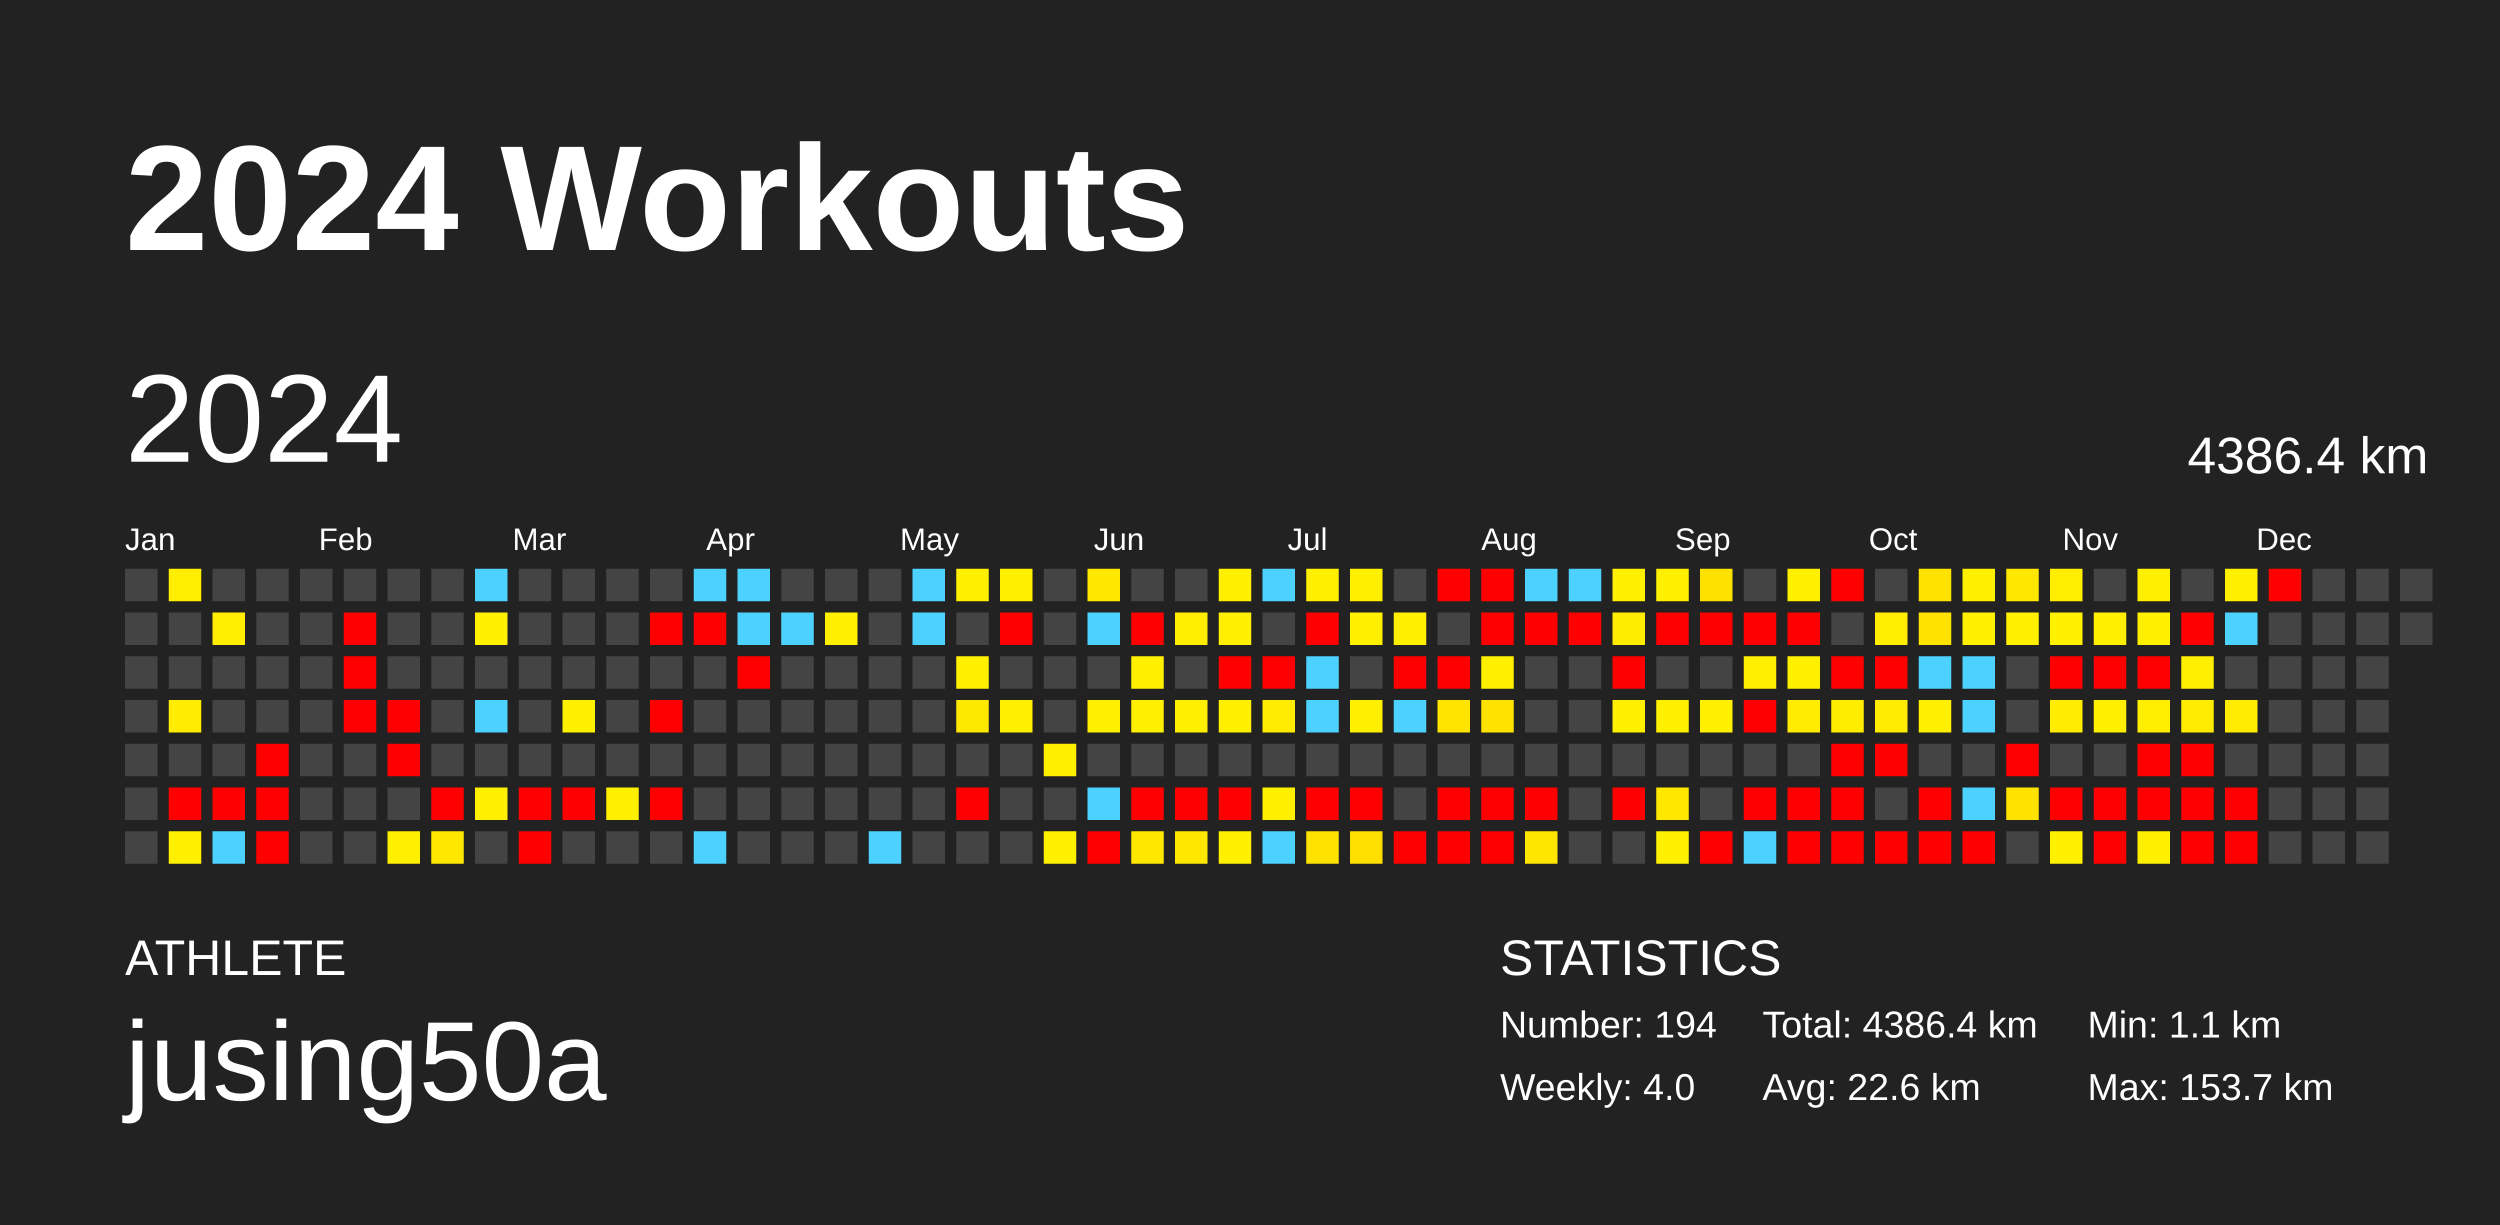
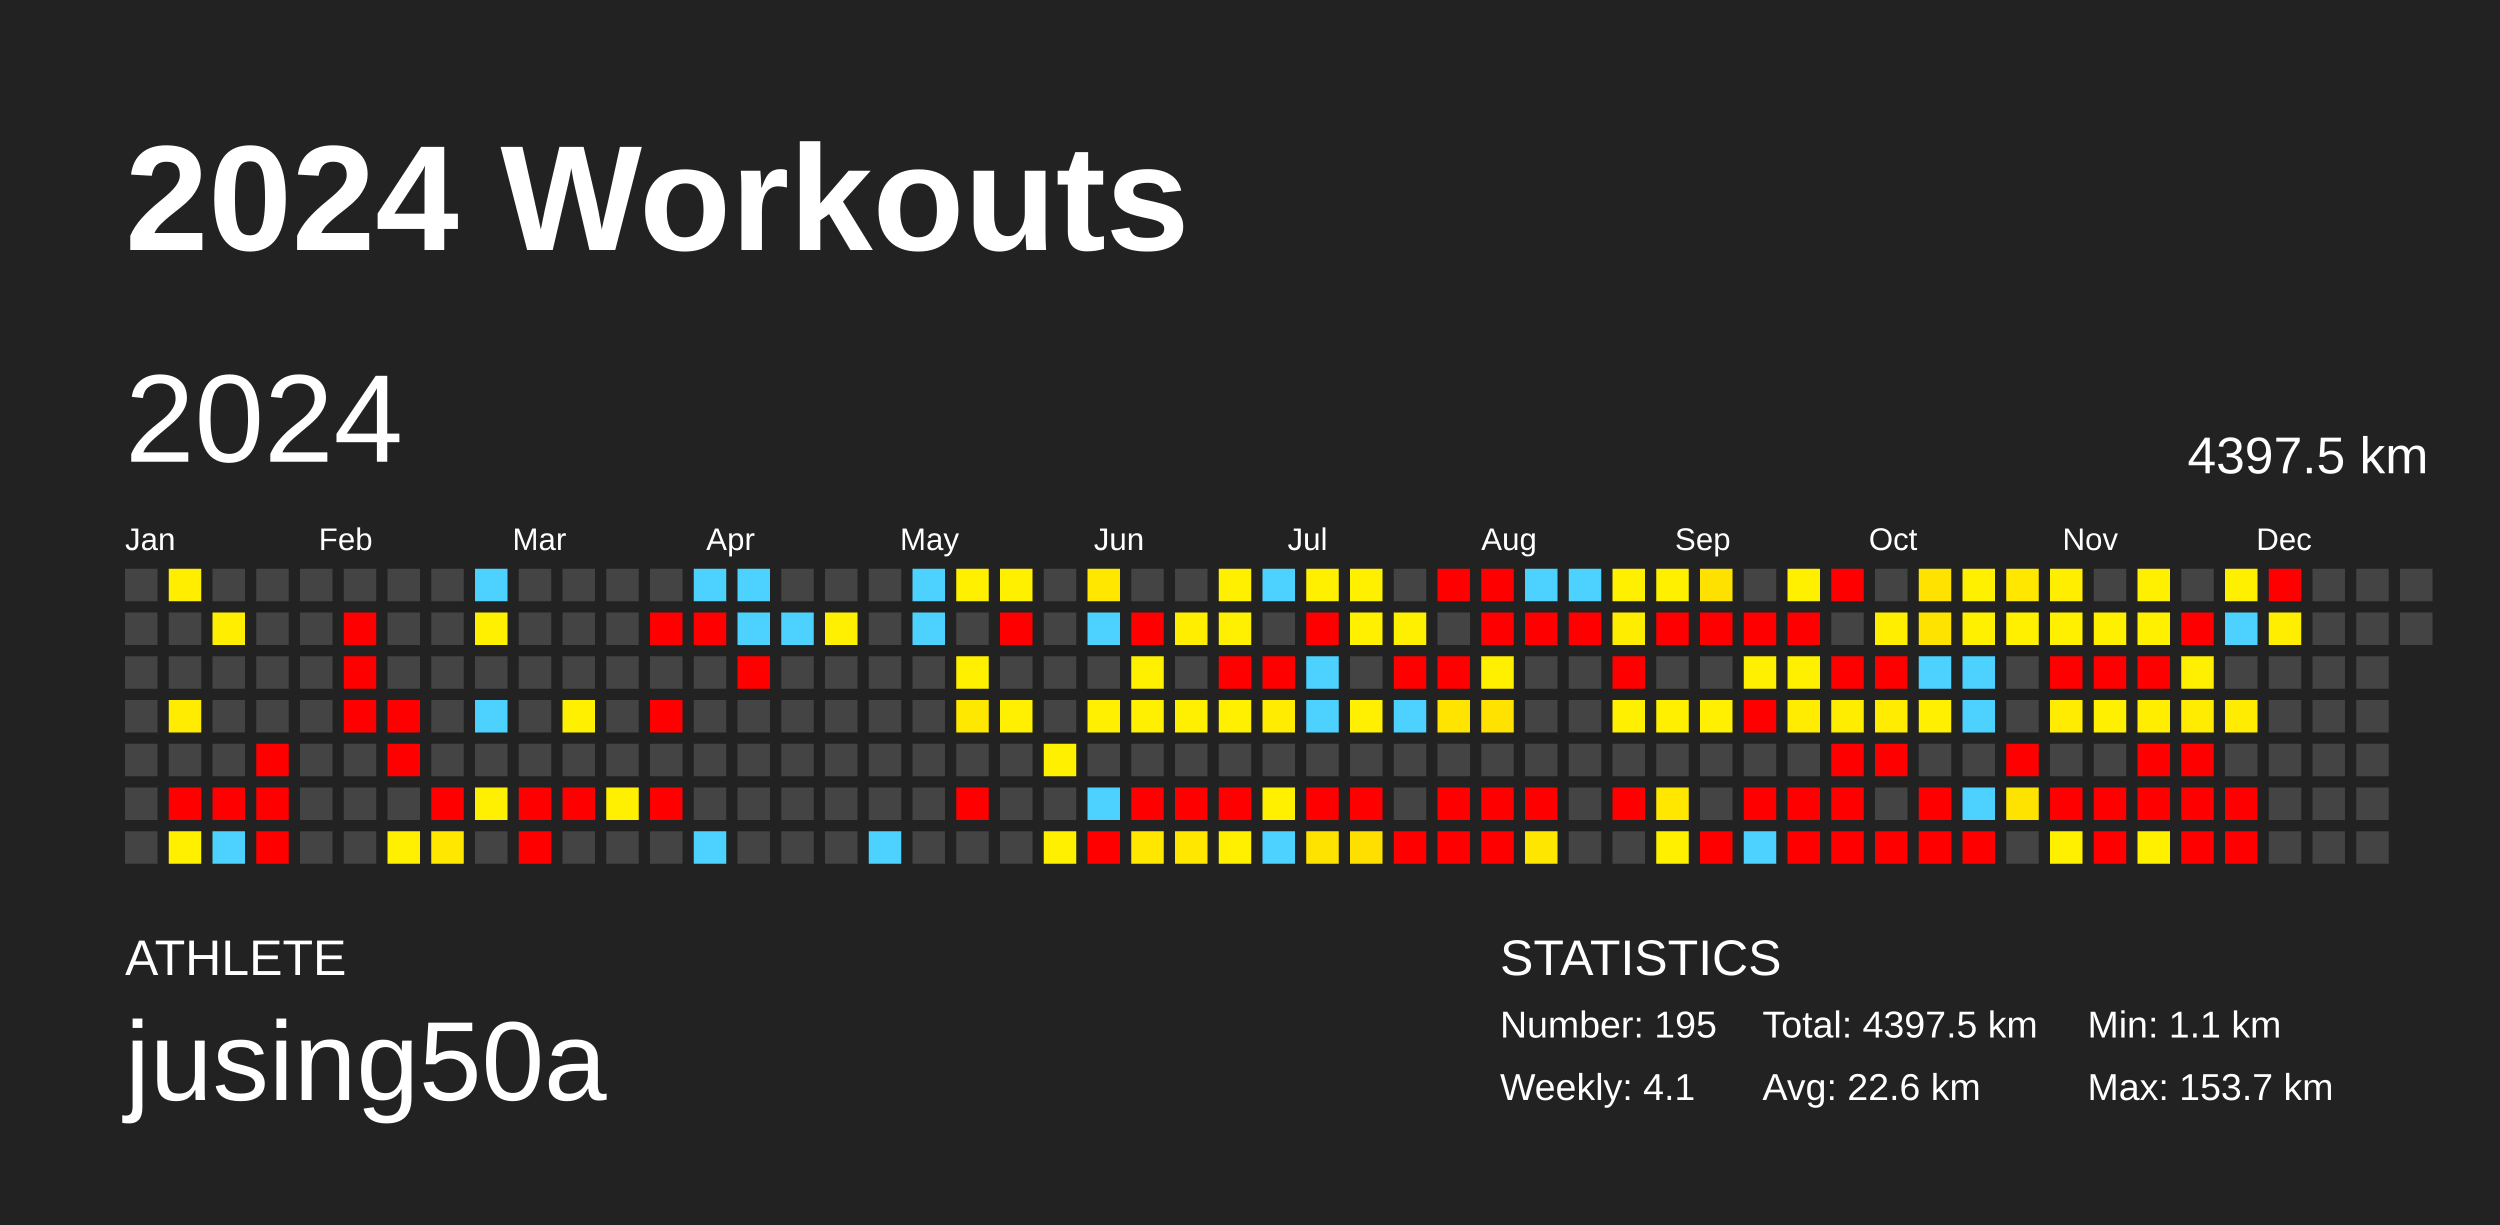
<svg xmlns="http://www.w3.org/2000/svg" baseProfile="full" height="98mm" version="1.1" viewBox="0,0,200,98" width="200mm">
  <defs />
  <rect fill="#222222" height="98" width="200" x="0" y="0" />
  <text fill="#FFFFFF" style="font-size:12px; font-family:Arial; font-weight:bold;" x="10" y="20">2024 Workouts</text>
  <text fill="#FFFFFF" style="font-size:4px; font-family:Arial" x="10" y="78">ATHLETE</text>
  <text fill="#FFFFFF" style="font-size:9px; font-family:Arial" x="10" y="88">jusing50a</text>
  <text fill="#FFFFFF" style="font-size:4px; font-family:Arial" x="120" y="78">STATISTICS</text>
-   <text fill="#FFFFFF" style="font-size:3px; font-family:Arial" x="120" y="83">Number: 194</text>
-   <text fill="#FFFFFF" style="font-size:3px; font-family:Arial" x="120" y="88">Weekly: 4.0</text>
-   <text fill="#FFFFFF" style="font-size:3px; font-family:Arial" x="141" y="83">Total: 4386.4 km</text>
+   <text fill="#FFFFFF" style="font-size:3px; font-family:Arial" x="120" y="83">Number: 195</text>
+   <text fill="#FFFFFF" style="font-size:3px; font-family:Arial" x="120" y="88">Weekly: 4.1</text>
+   <text fill="#FFFFFF" style="font-size:3px; font-family:Arial" x="141" y="83">Total: 4397.5 km</text>
  <text fill="#FFFFFF" style="font-size:3px; font-family:Arial" x="141" y="88">Avg: 22.6 km</text>
  <text fill="#FFFFFF" style="font-size:3px; font-family:Arial" x="167" y="83">Min: 1.1 km</text>
  <text fill="#FFFFFF" style="font-size:3px; font-family:Arial" x="167" y="88">Max: 153.7 km</text>
  <text dominant-baseline="hanging" fill="#FFFFFF" style="font-size:10.0px; font-family:Arial;" x="10" y="30">2024</text>
-   <text dominant-baseline="hanging" fill="#FFFFFF" style="font-size:4.125px; font-family:Arial;" x="175" y="35">4386.4 km</text>
+   <text dominant-baseline="hanging" fill="#FFFFFF" style="font-size:4.125px; font-family:Arial;" x="175" y="35">4397.5 km</text>
  <text fill="#FFFFFF" style="font-size:2.5px; font-family:Arial" x="10.0" y="44">Jan</text>
  <text fill="#FFFFFF" style="font-size:2.5px; font-family:Arial" x="25.5" y="44">Feb</text>
  <text fill="#FFFFFF" style="font-size:2.5px; font-family:Arial" x="41.0" y="44">Mar</text>
  <text fill="#FFFFFF" style="font-size:2.5px; font-family:Arial" x="56.5" y="44">Apr</text>
  <text fill="#FFFFFF" style="font-size:2.5px; font-family:Arial" x="72.0" y="44">May</text>
  <text fill="#FFFFFF" style="font-size:2.5px; font-family:Arial" x="87.5" y="44">Jun</text>
  <text fill="#FFFFFF" style="font-size:2.5px; font-family:Arial" x="103.0" y="44">Jul</text>
  <text fill="#FFFFFF" style="font-size:2.5px; font-family:Arial" x="118.5" y="44">Aug</text>
  <text fill="#FFFFFF" style="font-size:2.5px; font-family:Arial" x="134.0" y="44">Sep</text>
  <text fill="#FFFFFF" style="font-size:2.5px; font-family:Arial" x="149.5" y="44">Oct</text>
  <text fill="#FFFFFF" style="font-size:2.5px; font-family:Arial" x="165.0" y="44">Nov</text>
  <text fill="#FFFFFF" style="font-size:2.5px; font-family:Arial" x="180.5" y="44">Dec</text>
  <rect fill="#444444" height="2.6" width="2.6" x="10.0" y="45.5" />
  <rect fill="#444444" height="2.6" width="2.6" x="10.0" y="49.0" />
  <rect fill="#444444" height="2.6" width="2.6" x="10.0" y="52.5" />
  <rect fill="#444444" height="2.6" width="2.6" x="10.0" y="56.0" />
  <rect fill="#444444" height="2.6" width="2.6" x="10.0" y="59.5" />
  <rect fill="#444444" height="2.6" width="2.6" x="10.0" y="63.0" />
  <rect fill="#444444" height="2.6" width="2.6" x="10.0" y="66.5" />
  <rect fill="#ffee00" height="2.6" width="2.6" x="13.5" y="45.5" />
  <rect fill="#444444" height="2.6" width="2.6" x="13.5" y="49.0" />
  <rect fill="#444444" height="2.6" width="2.6" x="13.5" y="52.5" />
  <rect fill="#ffec00" height="2.6" width="2.6" x="13.5" y="56.0" />
  <rect fill="#444444" height="2.6" width="2.6" x="13.5" y="59.5" />
  <rect fill="red" height="2.6" width="2.6" x="13.5" y="63.0" />
  <rect fill="#fff000" height="2.6" width="2.6" x="13.5" y="66.5" />
  <rect fill="#444444" height="2.6" width="2.6" x="17.0" y="45.5" />
  <rect fill="#ffee00" height="2.6" width="2.6" x="17.0" y="49.0" />
  <rect fill="#444444" height="2.6" width="2.6" x="17.0" y="52.5" />
  <rect fill="#444444" height="2.6" width="2.6" x="17.0" y="56.0" />
  <rect fill="#444444" height="2.6" width="2.6" x="17.0" y="59.5" />
  <rect fill="red" height="2.6" width="2.6" x="17.0" y="63.0" />
  <rect fill="#4dd2ff" height="2.6" width="2.6" x="17.0" y="66.5" />
  <rect fill="#444444" height="2.6" width="2.6" x="20.5" y="45.5" />
  <rect fill="#444444" height="2.6" width="2.6" x="20.5" y="49.0" />
  <rect fill="#444444" height="2.6" width="2.6" x="20.5" y="52.5" />
  <rect fill="#444444" height="2.6" width="2.6" x="20.5" y="56.0" />
  <rect fill="red" height="2.6" width="2.6" x="20.5" y="59.5" />
  <rect fill="red" height="2.6" width="2.6" x="20.5" y="63.0" />
  <rect fill="red" height="2.6" width="2.6" x="20.5" y="66.5" />
  <rect fill="#444444" height="2.6" width="2.6" x="24.0" y="45.5" />
  <rect fill="#444444" height="2.6" width="2.6" x="24.0" y="49.0" />
  <rect fill="#444444" height="2.6" width="2.6" x="24.0" y="52.5" />
  <rect fill="#444444" height="2.6" width="2.6" x="24.0" y="56.0" />
  <rect fill="#444444" height="2.6" width="2.6" x="24.0" y="59.5" />
  <rect fill="#444444" height="2.6" width="2.6" x="24.0" y="63.0" />
  <rect fill="#444444" height="2.6" width="2.6" x="24.0" y="66.5" />
  <rect fill="#444444" height="2.6" width="2.6" x="27.5" y="45.5" />
  <rect fill="red" height="2.6" width="2.6" x="27.5" y="49.0" />
  <rect fill="red" height="2.6" width="2.6" x="27.5" y="52.5" />
  <rect fill="red" height="2.6" width="2.6" x="27.5" y="56.0" />
  <rect fill="#444444" height="2.6" width="2.6" x="27.5" y="59.5" />
  <rect fill="#444444" height="2.6" width="2.6" x="27.5" y="63.0" />
  <rect fill="#444444" height="2.6" width="2.6" x="27.5" y="66.5" />
  <rect fill="#444444" height="2.6" width="2.6" x="31.0" y="45.5" />
  <rect fill="#444444" height="2.6" width="2.6" x="31.0" y="49.0" />
  <rect fill="#444444" height="2.6" width="2.6" x="31.0" y="52.5" />
  <rect fill="red" height="2.6" width="2.6" x="31.0" y="56.0" />
  <rect fill="red" height="2.6" width="2.6" x="31.0" y="59.5" />
  <rect fill="#444444" height="2.6" width="2.6" x="31.0" y="63.0" />
  <rect fill="#ffef00" height="2.6" width="2.6" x="31.0" y="66.5" />
  <rect fill="#444444" height="2.6" width="2.6" x="34.5" y="45.5" />
  <rect fill="#444444" height="2.6" width="2.6" x="34.5" y="49.0" />
  <rect fill="#444444" height="2.6" width="2.6" x="34.5" y="52.5" />
  <rect fill="#444444" height="2.6" width="2.6" x="34.5" y="56.0" />
  <rect fill="#444444" height="2.6" width="2.6" x="34.5" y="59.5" />
  <rect fill="red" height="2.6" width="2.6" x="34.5" y="63.0" />
  <rect fill="#ffe700" height="2.6" width="2.6" x="34.5" y="66.5" />
  <rect fill="#4dd2ff" height="2.6" width="2.6" x="38.0" y="45.5" />
  <rect fill="#fff000" height="2.6" width="2.6" x="38.0" y="49.0" />
  <rect fill="#444444" height="2.6" width="2.6" x="38.0" y="52.5" />
  <rect fill="#4dd2ff" height="2.6" width="2.6" x="38.0" y="56.0" />
  <rect fill="#444444" height="2.6" width="2.6" x="38.0" y="59.5" />
  <rect fill="#ffef00" height="2.6" width="2.6" x="38.0" y="63.0" />
  <rect fill="#444444" height="2.6" width="2.6" x="38.0" y="66.5" />
  <rect fill="#444444" height="2.6" width="2.6" x="41.5" y="45.5" />
  <rect fill="#444444" height="2.6" width="2.6" x="41.5" y="49.0" />
  <rect fill="#444444" height="2.6" width="2.6" x="41.5" y="52.5" />
  <rect fill="#444444" height="2.6" width="2.6" x="41.5" y="56.0" />
  <rect fill="#444444" height="2.6" width="2.6" x="41.5" y="59.5" />
  <rect fill="red" height="2.6" width="2.6" x="41.5" y="63.0" />
  <rect fill="red" height="2.6" width="2.6" x="41.5" y="66.5" />
  <rect fill="#444444" height="2.6" width="2.6" x="45.0" y="45.5" />
  <rect fill="#444444" height="2.6" width="2.6" x="45.0" y="49.0" />
  <rect fill="#444444" height="2.6" width="2.6" x="45.0" y="52.5" />
  <rect fill="#fff000" height="2.6" width="2.6" x="45.0" y="56.0" />
  <rect fill="#444444" height="2.6" width="2.6" x="45.0" y="59.5" />
  <rect fill="red" height="2.6" width="2.6" x="45.0" y="63.0" />
  <rect fill="#444444" height="2.6" width="2.6" x="45.0" y="66.5" />
  <rect fill="#444444" height="2.6" width="2.6" x="48.5" y="45.5" />
  <rect fill="#444444" height="2.6" width="2.6" x="48.5" y="49.0" />
  <rect fill="#444444" height="2.6" width="2.6" x="48.5" y="52.5" />
  <rect fill="#444444" height="2.6" width="2.6" x="48.5" y="56.0" />
  <rect fill="#444444" height="2.6" width="2.6" x="48.5" y="59.5" />
  <rect fill="#ffef00" height="2.6" width="2.6" x="48.5" y="63.0" />
  <rect fill="#444444" height="2.6" width="2.6" x="48.5" y="66.5" />
  <rect fill="#444444" height="2.6" width="2.6" x="52.0" y="45.5" />
  <rect fill="red" height="2.6" width="2.6" x="52.0" y="49.0" />
  <rect fill="#444444" height="2.6" width="2.6" x="52.0" y="52.5" />
  <rect fill="red" height="2.6" width="2.6" x="52.0" y="56.0" />
  <rect fill="#444444" height="2.6" width="2.6" x="52.0" y="59.5" />
  <rect fill="red" height="2.6" width="2.6" x="52.0" y="63.0" />
  <rect fill="#444444" height="2.6" width="2.6" x="52.0" y="66.5" />
  <rect fill="#4dd2ff" height="2.6" width="2.6" x="55.5" y="45.5" />
  <rect fill="red" height="2.6" width="2.6" x="55.5" y="49.0" />
  <rect fill="#444444" height="2.6" width="2.6" x="55.5" y="52.5" />
  <rect fill="#444444" height="2.6" width="2.6" x="55.5" y="56.0" />
  <rect fill="#444444" height="2.6" width="2.6" x="55.5" y="59.5" />
  <rect fill="#444444" height="2.6" width="2.6" x="55.5" y="63.0" />
  <rect fill="#4dd2ff" height="2.6" width="2.6" x="55.5" y="66.5" />
  <rect fill="#4dd2ff" height="2.6" width="2.6" x="59.0" y="45.5" />
  <rect fill="#4dd2ff" height="2.6" width="2.6" x="59.0" y="49.0" />
  <rect fill="red" height="2.6" width="2.6" x="59.0" y="52.5" />
  <rect fill="#444444" height="2.6" width="2.6" x="59.0" y="56.0" />
  <rect fill="#444444" height="2.6" width="2.6" x="59.0" y="59.5" />
  <rect fill="#444444" height="2.6" width="2.6" x="59.0" y="63.0" />
  <rect fill="#444444" height="2.6" width="2.6" x="59.0" y="66.5" />
  <rect fill="#444444" height="2.6" width="2.6" x="62.5" y="45.5" />
  <rect fill="#4dd2ff" height="2.6" width="2.6" x="62.5" y="49.0" />
  <rect fill="#444444" height="2.6" width="2.6" x="62.5" y="52.5" />
  <rect fill="#444444" height="2.6" width="2.6" x="62.5" y="56.0" />
  <rect fill="#444444" height="2.6" width="2.6" x="62.5" y="59.5" />
  <rect fill="#444444" height="2.6" width="2.6" x="62.5" y="63.0" />
  <rect fill="#444444" height="2.6" width="2.6" x="62.5" y="66.5" />
  <rect fill="#444444" height="2.6" width="2.6" x="66.0" y="45.5" />
  <rect fill="#ffef00" height="2.6" width="2.6" x="66.0" y="49.0" />
  <rect fill="#444444" height="2.6" width="2.6" x="66.0" y="52.5" />
  <rect fill="#444444" height="2.6" width="2.6" x="66.0" y="56.0" />
  <rect fill="#444444" height="2.6" width="2.6" x="66.0" y="59.5" />
  <rect fill="#444444" height="2.6" width="2.6" x="66.0" y="63.0" />
  <rect fill="#444444" height="2.6" width="2.6" x="66.0" y="66.5" />
  <rect fill="#444444" height="2.6" width="2.6" x="69.5" y="45.5" />
  <rect fill="#444444" height="2.6" width="2.6" x="69.5" y="49.0" />
  <rect fill="#444444" height="2.6" width="2.6" x="69.5" y="52.5" />
  <rect fill="#444444" height="2.6" width="2.6" x="69.5" y="56.0" />
  <rect fill="#444444" height="2.6" width="2.6" x="69.5" y="59.5" />
  <rect fill="#444444" height="2.6" width="2.6" x="69.5" y="63.0" />
  <rect fill="#4dd2ff" height="2.6" width="2.6" x="69.5" y="66.5" />
  <rect fill="#4dd2ff" height="2.6" width="2.6" x="73.0" y="45.5" />
  <rect fill="#4dd2ff" height="2.6" width="2.6" x="73.0" y="49.0" />
  <rect fill="#444444" height="2.6" width="2.6" x="73.0" y="52.5" />
  <rect fill="#444444" height="2.6" width="2.6" x="73.0" y="56.0" />
  <rect fill="#444444" height="2.6" width="2.6" x="73.0" y="59.5" />
  <rect fill="#444444" height="2.6" width="2.6" x="73.0" y="63.0" />
  <rect fill="#444444" height="2.6" width="2.6" x="73.0" y="66.5" />
  <rect fill="#fff000" height="2.6" width="2.6" x="76.5" y="45.5" />
  <rect fill="#444444" height="2.6" width="2.6" x="76.5" y="49.0" />
  <rect fill="#fff000" height="2.6" width="2.6" x="76.5" y="52.5" />
  <rect fill="#ffe800" height="2.6" width="2.6" x="76.5" y="56.0" />
  <rect fill="#444444" height="2.6" width="2.6" x="76.5" y="59.5" />
  <rect fill="red" height="2.6" width="2.6" x="76.5" y="63.0" />
  <rect fill="#444444" height="2.6" width="2.6" x="76.5" y="66.5" />
  <rect fill="#fff000" height="2.6" width="2.6" x="80.0" y="45.5" />
  <rect fill="red" height="2.6" width="2.6" x="80.0" y="49.0" />
  <rect fill="#444444" height="2.6" width="2.6" x="80.0" y="52.5" />
  <rect fill="#ffef00" height="2.6" width="2.6" x="80.0" y="56.0" />
  <rect fill="#444444" height="2.6" width="2.6" x="80.0" y="59.5" />
  <rect fill="#444444" height="2.6" width="2.6" x="80.0" y="63.0" />
  <rect fill="#444444" height="2.6" width="2.6" x="80.0" y="66.5" />
  <rect fill="#444444" height="2.6" width="2.6" x="83.5" y="45.5" />
  <rect fill="#444444" height="2.6" width="2.6" x="83.5" y="49.0" />
  <rect fill="#444444" height="2.6" width="2.6" x="83.5" y="52.5" />
  <rect fill="#444444" height="2.6" width="2.6" x="83.5" y="56.0" />
  <rect fill="#fff000" height="2.6" width="2.6" x="83.5" y="59.5" />
  <rect fill="#444444" height="2.6" width="2.6" x="83.5" y="63.0" />
  <rect fill="#fff000" height="2.6" width="2.6" x="83.5" y="66.5" />
  <rect fill="#ffe700" height="2.6" width="2.6" x="87.0" y="45.5" />
  <rect fill="#4dd2ff" height="2.6" width="2.6" x="87.0" y="49.0" />
  <rect fill="#444444" height="2.6" width="2.6" x="87.0" y="52.5" />
  <rect fill="#ffef00" height="2.6" width="2.6" x="87.0" y="56.0" />
  <rect fill="#444444" height="2.6" width="2.6" x="87.0" y="59.5" />
  <rect fill="#4dd2ff" height="2.6" width="2.6" x="87.0" y="63.0" />
  <rect fill="red" height="2.6" width="2.6" x="87.0" y="66.5" />
  <rect fill="#444444" height="2.6" width="2.6" x="90.5" y="45.5" />
  <rect fill="red" height="2.6" width="2.6" x="90.5" y="49.0" />
  <rect fill="#fff000" height="2.6" width="2.6" x="90.5" y="52.5" />
  <rect fill="#ffef00" height="2.6" width="2.6" x="90.5" y="56.0" />
  <rect fill="#444444" height="2.6" width="2.6" x="90.5" y="59.5" />
  <rect fill="red" height="2.6" width="2.6" x="90.5" y="63.0" />
  <rect fill="#ffe700" height="2.6" width="2.6" x="90.5" y="66.5" />
  <rect fill="#444444" height="2.6" width="2.6" x="94.0" y="45.5" />
  <rect fill="#ffee00" height="2.6" width="2.6" x="94.0" y="49.0" />
  <rect fill="#444444" height="2.6" width="2.6" x="94.0" y="52.5" />
  <rect fill="#ffef00" height="2.6" width="2.6" x="94.0" y="56.0" />
  <rect fill="#444444" height="2.6" width="2.6" x="94.0" y="59.5" />
  <rect fill="red" height="2.6" width="2.6" x="94.0" y="63.0" />
  <rect fill="#ffe700" height="2.6" width="2.6" x="94.0" y="66.5" />
  <rect fill="#fff000" height="2.6" width="2.6" x="97.5" y="45.5" />
  <rect fill="#ffef00" height="2.6" width="2.6" x="97.5" y="49.0" />
  <rect fill="red" height="2.6" width="2.6" x="97.5" y="52.5" />
  <rect fill="#fff000" height="2.6" width="2.6" x="97.5" y="56.0" />
  <rect fill="#444444" height="2.6" width="2.6" x="97.5" y="59.5" />
  <rect fill="red" height="2.6" width="2.6" x="97.5" y="63.0" />
  <rect fill="#fff000" height="2.6" width="2.6" x="97.5" y="66.5" />
  <rect fill="#4dd2ff" height="2.6" width="2.6" x="101.0" y="45.5" />
  <rect fill="#444444" height="2.6" width="2.6" x="101.0" y="49.0" />
  <rect fill="red" height="2.6" width="2.6" x="101.0" y="52.5" />
  <rect fill="#ffec00" height="2.6" width="2.6" x="101.0" y="56.0" />
  <rect fill="#444444" height="2.6" width="2.6" x="101.0" y="59.5" />
  <rect fill="#fff000" height="2.6" width="2.6" x="101.0" y="63.0" />
  <rect fill="#4dd2ff" height="2.6" width="2.6" x="101.0" y="66.5" />
  <rect fill="#fff000" height="2.6" width="2.6" x="104.5" y="45.5" />
  <rect fill="red" height="2.6" width="2.6" x="104.5" y="49.0" />
  <rect fill="#4dd2ff" height="2.6" width="2.6" x="104.5" y="52.5" />
  <rect fill="#4dd2ff" height="2.6" width="2.6" x="104.5" y="56.0" />
  <rect fill="#444444" height="2.6" width="2.6" x="104.5" y="59.5" />
  <rect fill="red" height="2.6" width="2.6" x="104.5" y="63.0" />
  <rect fill="#ffe300" height="2.6" width="2.6" x="104.5" y="66.5" />
  <rect fill="#fff000" height="2.6" width="2.6" x="108.0" y="45.5" />
  <rect fill="#fff000" height="2.6" width="2.6" x="108.0" y="49.0" />
  <rect fill="#444444" height="2.6" width="2.6" x="108.0" y="52.5" />
  <rect fill="#ffef00" height="2.6" width="2.6" x="108.0" y="56.0" />
  <rect fill="#444444" height="2.6" width="2.6" x="108.0" y="59.5" />
  <rect fill="red" height="2.6" width="2.6" x="108.0" y="63.0" />
  <rect fill="#ffdf00" height="2.6" width="2.6" x="108.0" y="66.5" />
  <rect fill="#444444" height="2.6" width="2.6" x="111.5" y="45.5" />
  <rect fill="#fff000" height="2.6" width="2.6" x="111.5" y="49.0" />
  <rect fill="red" height="2.6" width="2.6" x="111.5" y="52.5" />
  <rect fill="#4dd2ff" height="2.6" width="2.6" x="111.5" y="56.0" />
  <rect fill="#444444" height="2.6" width="2.6" x="111.5" y="59.5" />
  <rect fill="#444444" height="2.6" width="2.6" x="111.5" y="63.0" />
  <rect fill="red" height="2.6" width="2.6" x="111.5" y="66.5" />
  <rect fill="red" height="2.6" width="2.6" x="115.0" y="45.5" />
  <rect fill="#444444" height="2.6" width="2.6" x="115.0" y="49.0" />
  <rect fill="red" height="2.6" width="2.6" x="115.0" y="52.5" />
  <rect fill="#ffe400" height="2.6" width="2.6" x="115.0" y="56.0" />
  <rect fill="#444444" height="2.6" width="2.6" x="115.0" y="59.5" />
  <rect fill="red" height="2.6" width="2.6" x="115.0" y="63.0" />
  <rect fill="red" height="2.6" width="2.6" x="115.0" y="66.5" />
  <rect fill="red" height="2.6" width="2.6" x="118.5" y="45.5" />
  <rect fill="red" height="2.6" width="2.6" x="118.5" y="49.0" />
  <rect fill="#fff000" height="2.6" width="2.6" x="118.5" y="52.5" />
  <rect fill="#ffe200" height="2.6" width="2.6" x="118.5" y="56.0" />
  <rect fill="#444444" height="2.6" width="2.6" x="118.5" y="59.5" />
  <rect fill="red" height="2.6" width="2.6" x="118.5" y="63.0" />
  <rect fill="red" height="2.6" width="2.6" x="118.5" y="66.5" />
  <rect fill="#4dd2ff" height="2.6" width="2.6" x="122.0" y="45.5" />
  <rect fill="red" height="2.6" width="2.6" x="122.0" y="49.0" />
  <rect fill="#444444" height="2.6" width="2.6" x="122.0" y="52.5" />
  <rect fill="#444444" height="2.6" width="2.6" x="122.0" y="56.0" />
  <rect fill="#444444" height="2.6" width="2.6" x="122.0" y="59.5" />
  <rect fill="red" height="2.6" width="2.6" x="122.0" y="63.0" />
  <rect fill="#ffe600" height="2.6" width="2.6" x="122.0" y="66.5" />
  <rect fill="#4dd2ff" height="2.6" width="2.6" x="125.5" y="45.5" />
  <rect fill="red" height="2.6" width="2.6" x="125.5" y="49.0" />
  <rect fill="#444444" height="2.6" width="2.6" x="125.5" y="52.5" />
  <rect fill="#444444" height="2.6" width="2.6" x="125.5" y="56.0" />
  <rect fill="#444444" height="2.6" width="2.6" x="125.5" y="59.5" />
  <rect fill="#444444" height="2.6" width="2.6" x="125.5" y="63.0" />
  <rect fill="#444444" height="2.6" width="2.6" x="125.5" y="66.5" />
  <rect fill="#fff000" height="2.6" width="2.6" x="129.0" y="45.5" />
  <rect fill="#ffed00" height="2.6" width="2.6" x="129.0" y="49.0" />
  <rect fill="red" height="2.6" width="2.6" x="129.0" y="52.5" />
  <rect fill="#fff000" height="2.6" width="2.6" x="129.0" y="56.0" />
  <rect fill="#444444" height="2.6" width="2.6" x="129.0" y="59.5" />
  <rect fill="red" height="2.6" width="2.6" x="129.0" y="63.0" />
  <rect fill="#444444" height="2.6" width="2.6" x="129.0" y="66.5" />
  <rect fill="#fff000" height="2.6" width="2.6" x="132.5" y="45.5" />
  <rect fill="red" height="2.6" width="2.6" x="132.5" y="49.0" />
  <rect fill="#444444" height="2.6" width="2.6" x="132.5" y="52.5" />
  <rect fill="#fff000" height="2.6" width="2.6" x="132.5" y="56.0" />
  <rect fill="#444444" height="2.6" width="2.6" x="132.5" y="59.5" />
  <rect fill="#ffe700" height="2.6" width="2.6" x="132.5" y="63.0" />
  <rect fill="#fff000" height="2.6" width="2.6" x="132.5" y="66.5" />
  <rect fill="#ffe100" height="2.6" width="2.6" x="136.0" y="45.5" />
  <rect fill="red" height="2.6" width="2.6" x="136.0" y="49.0" />
  <rect fill="#444444" height="2.6" width="2.6" x="136.0" y="52.5" />
  <rect fill="#ffef00" height="2.6" width="2.6" x="136.0" y="56.0" />
  <rect fill="#444444" height="2.6" width="2.6" x="136.0" y="59.5" />
  <rect fill="#444444" height="2.6" width="2.6" x="136.0" y="63.0" />
  <rect fill="red" height="2.6" width="2.6" x="136.0" y="66.5" />
  <rect fill="#444444" height="2.6" width="2.6" x="139.5" y="45.5" />
  <rect fill="red" height="2.6" width="2.6" x="139.5" y="49.0" />
  <rect fill="#ffef00" height="2.6" width="2.6" x="139.5" y="52.5" />
  <rect fill="red" height="2.6" width="2.6" x="139.5" y="56.0" />
  <rect fill="#444444" height="2.6" width="2.6" x="139.5" y="59.5" />
  <rect fill="red" height="2.6" width="2.6" x="139.5" y="63.0" />
  <rect fill="#4dd2ff" height="2.6" width="2.6" x="139.5" y="66.5" />
  <rect fill="#fff000" height="2.6" width="2.6" x="143.0" y="45.5" />
  <rect fill="red" height="2.6" width="2.6" x="143.0" y="49.0" />
  <rect fill="#fff000" height="2.6" width="2.6" x="143.0" y="52.5" />
  <rect fill="#ffec00" height="2.6" width="2.6" x="143.0" y="56.0" />
  <rect fill="#444444" height="2.6" width="2.6" x="143.0" y="59.5" />
  <rect fill="red" height="2.6" width="2.6" x="143.0" y="63.0" />
  <rect fill="red" height="2.6" width="2.6" x="143.0" y="66.5" />
  <rect fill="red" height="2.6" width="2.6" x="146.5" y="45.5" />
  <rect fill="#444444" height="2.6" width="2.6" x="146.5" y="49.0" />
  <rect fill="red" height="2.6" width="2.6" x="146.5" y="52.5" />
  <rect fill="#ffed00" height="2.6" width="2.6" x="146.5" y="56.0" />
  <rect fill="red" height="2.6" width="2.6" x="146.5" y="59.5" />
  <rect fill="red" height="2.6" width="2.6" x="146.5" y="63.0" />
  <rect fill="red" height="2.6" width="2.6" x="146.5" y="66.5" />
  <rect fill="#444444" height="2.6" width="2.6" x="150.0" y="45.5" />
  <rect fill="#ffee00" height="2.6" width="2.6" x="150.0" y="49.0" />
  <rect fill="red" height="2.6" width="2.6" x="150.0" y="52.5" />
  <rect fill="#ffec00" height="2.6" width="2.6" x="150.0" y="56.0" />
  <rect fill="red" height="2.6" width="2.6" x="150.0" y="59.5" />
  <rect fill="#444444" height="2.6" width="2.6" x="150.0" y="63.0" />
  <rect fill="red" height="2.6" width="2.6" x="150.0" y="66.5" />
  <rect fill="#ffe200" height="2.6" width="2.6" x="153.5" y="45.5" />
  <rect fill="#ffe300" height="2.6" width="2.6" x="153.5" y="49.0" />
  <rect fill="#4dd2ff" height="2.6" width="2.6" x="153.5" y="52.5" />
  <rect fill="#ffef00" height="2.6" width="2.6" x="153.5" y="56.0" />
  <rect fill="#444444" height="2.6" width="2.6" x="153.5" y="59.5" />
  <rect fill="red" height="2.6" width="2.6" x="153.5" y="63.0" />
  <rect fill="red" height="2.6" width="2.6" x="153.5" y="66.5" />
  <rect fill="#fff000" height="2.6" width="2.6" x="157.0" y="45.5" />
  <rect fill="#fff000" height="2.6" width="2.6" x="157.0" y="49.0" />
  <rect fill="#4dd2ff" height="2.6" width="2.6" x="157.0" y="52.5" />
  <rect fill="#4dd2ff" height="2.6" width="2.6" x="157.0" y="56.0" />
  <rect fill="#444444" height="2.6" width="2.6" x="157.0" y="59.5" />
  <rect fill="#4dd2ff" height="2.6" width="2.6" x="157.0" y="63.0" />
  <rect fill="red" height="2.6" width="2.6" x="157.0" y="66.5" />
  <rect fill="#ffe700" height="2.6" width="2.6" x="160.5" y="45.5" />
  <rect fill="#fff000" height="2.6" width="2.6" x="160.5" y="49.0" />
  <rect fill="#444444" height="2.6" width="2.6" x="160.5" y="52.5" />
  <rect fill="#444444" height="2.6" width="2.6" x="160.5" y="56.0" />
  <rect fill="red" height="2.6" width="2.6" x="160.5" y="59.5" />
  <rect fill="#ffe300" height="2.6" width="2.6" x="160.5" y="63.0" />
  <rect fill="#444444" height="2.6" width="2.6" x="160.5" y="66.5" />
  <rect fill="#ffee00" height="2.6" width="2.6" x="164.0" y="45.5" />
  <rect fill="#fff000" height="2.6" width="2.6" x="164.0" y="49.0" />
  <rect fill="red" height="2.6" width="2.6" x="164.0" y="52.5" />
  <rect fill="#ffec00" height="2.6" width="2.6" x="164.0" y="56.0" />
  <rect fill="#444444" height="2.6" width="2.6" x="164.0" y="59.5" />
  <rect fill="red" height="2.6" width="2.6" x="164.0" y="63.0" />
  <rect fill="#fff000" height="2.6" width="2.6" x="164.0" y="66.5" />
  <rect fill="#444444" height="2.6" width="2.6" x="167.5" y="45.5" />
  <rect fill="#fff000" height="2.6" width="2.6" x="167.5" y="49.0" />
  <rect fill="red" height="2.6" width="2.6" x="167.5" y="52.5" />
  <rect fill="#fff000" height="2.6" width="2.6" x="167.5" y="56.0" />
  <rect fill="#444444" height="2.6" width="2.6" x="167.5" y="59.5" />
  <rect fill="red" height="2.6" width="2.6" x="167.5" y="63.0" />
  <rect fill="red" height="2.6" width="2.6" x="167.5" y="66.5" />
  <rect fill="#ffef00" height="2.6" width="2.6" x="171.0" y="45.5" />
  <rect fill="#fff000" height="2.6" width="2.6" x="171.0" y="49.0" />
  <rect fill="red" height="2.6" width="2.6" x="171.0" y="52.5" />
  <rect fill="#ffee00" height="2.6" width="2.6" x="171.0" y="56.0" />
  <rect fill="red" height="2.6" width="2.6" x="171.0" y="59.5" />
  <rect fill="red" height="2.6" width="2.6" x="171.0" y="63.0" />
  <rect fill="#fff000" height="2.6" width="2.6" x="171.0" y="66.5" />
  <rect fill="#444444" height="2.6" width="2.6" x="174.5" y="45.5" />
  <rect fill="red" height="2.6" width="2.6" x="174.5" y="49.0" />
  <rect fill="#ffef00" height="2.6" width="2.6" x="174.5" y="52.5" />
  <rect fill="#ffec00" height="2.6" width="2.6" x="174.5" y="56.0" />
  <rect fill="red" height="2.6" width="2.6" x="174.5" y="59.5" />
  <rect fill="red" height="2.6" width="2.6" x="174.5" y="63.0" />
  <rect fill="red" height="2.6" width="2.6" x="174.5" y="66.5" />
  <rect fill="#fff000" height="2.6" width="2.6" x="178.0" y="45.5" />
  <rect fill="#4dd2ff" height="2.6" width="2.6" x="178.0" y="49.0" />
  <rect fill="#444444" height="2.6" width="2.6" x="178.0" y="52.5" />
  <rect fill="#ffec00" height="2.6" width="2.6" x="178.0" y="56.0" />
  <rect fill="#444444" height="2.6" width="2.6" x="178.0" y="59.5" />
  <rect fill="red" height="2.6" width="2.6" x="178.0" y="63.0" />
  <rect fill="red" height="2.6" width="2.6" x="178.0" y="66.5" />
  <rect fill="red" height="2.6" width="2.6" x="181.5" y="45.5" />
-   <rect fill="#444444" height="2.6" width="2.6" x="181.5" y="49.0" />
+   <rect fill="#ffee00" height="2.6" width="2.6" x="181.5" y="49.0" />
  <rect fill="#444444" height="2.6" width="2.6" x="181.5" y="52.5" />
  <rect fill="#444444" height="2.6" width="2.6" x="181.5" y="56.0" />
  <rect fill="#444444" height="2.6" width="2.6" x="181.5" y="59.5" />
  <rect fill="#444444" height="2.6" width="2.6" x="181.5" y="63.0" />
  <rect fill="#444444" height="2.6" width="2.6" x="181.5" y="66.5" />
  <rect fill="#444444" height="2.6" width="2.6" x="185.0" y="45.5" />
  <rect fill="#444444" height="2.6" width="2.6" x="185.0" y="49.0" />
  <rect fill="#444444" height="2.6" width="2.6" x="185.0" y="52.5" />
  <rect fill="#444444" height="2.6" width="2.6" x="185.0" y="56.0" />
  <rect fill="#444444" height="2.6" width="2.6" x="185.0" y="59.5" />
  <rect fill="#444444" height="2.6" width="2.6" x="185.0" y="63.0" />
  <rect fill="#444444" height="2.6" width="2.6" x="185.0" y="66.5" />
  <rect fill="#444444" height="2.6" width="2.6" x="188.5" y="45.5" />
  <rect fill="#444444" height="2.6" width="2.6" x="188.5" y="49.0" />
  <rect fill="#444444" height="2.6" width="2.6" x="188.5" y="52.5" />
  <rect fill="#444444" height="2.6" width="2.6" x="188.5" y="56.0" />
  <rect fill="#444444" height="2.6" width="2.6" x="188.5" y="59.5" />
  <rect fill="#444444" height="2.6" width="2.6" x="188.5" y="63.0" />
  <rect fill="#444444" height="2.6" width="2.6" x="188.5" y="66.5" />
  <rect fill="#444444" height="2.6" width="2.6" x="192.0" y="45.5" />
  <rect fill="#444444" height="2.6" width="2.6" x="192.0" y="49.0" />
</svg>
